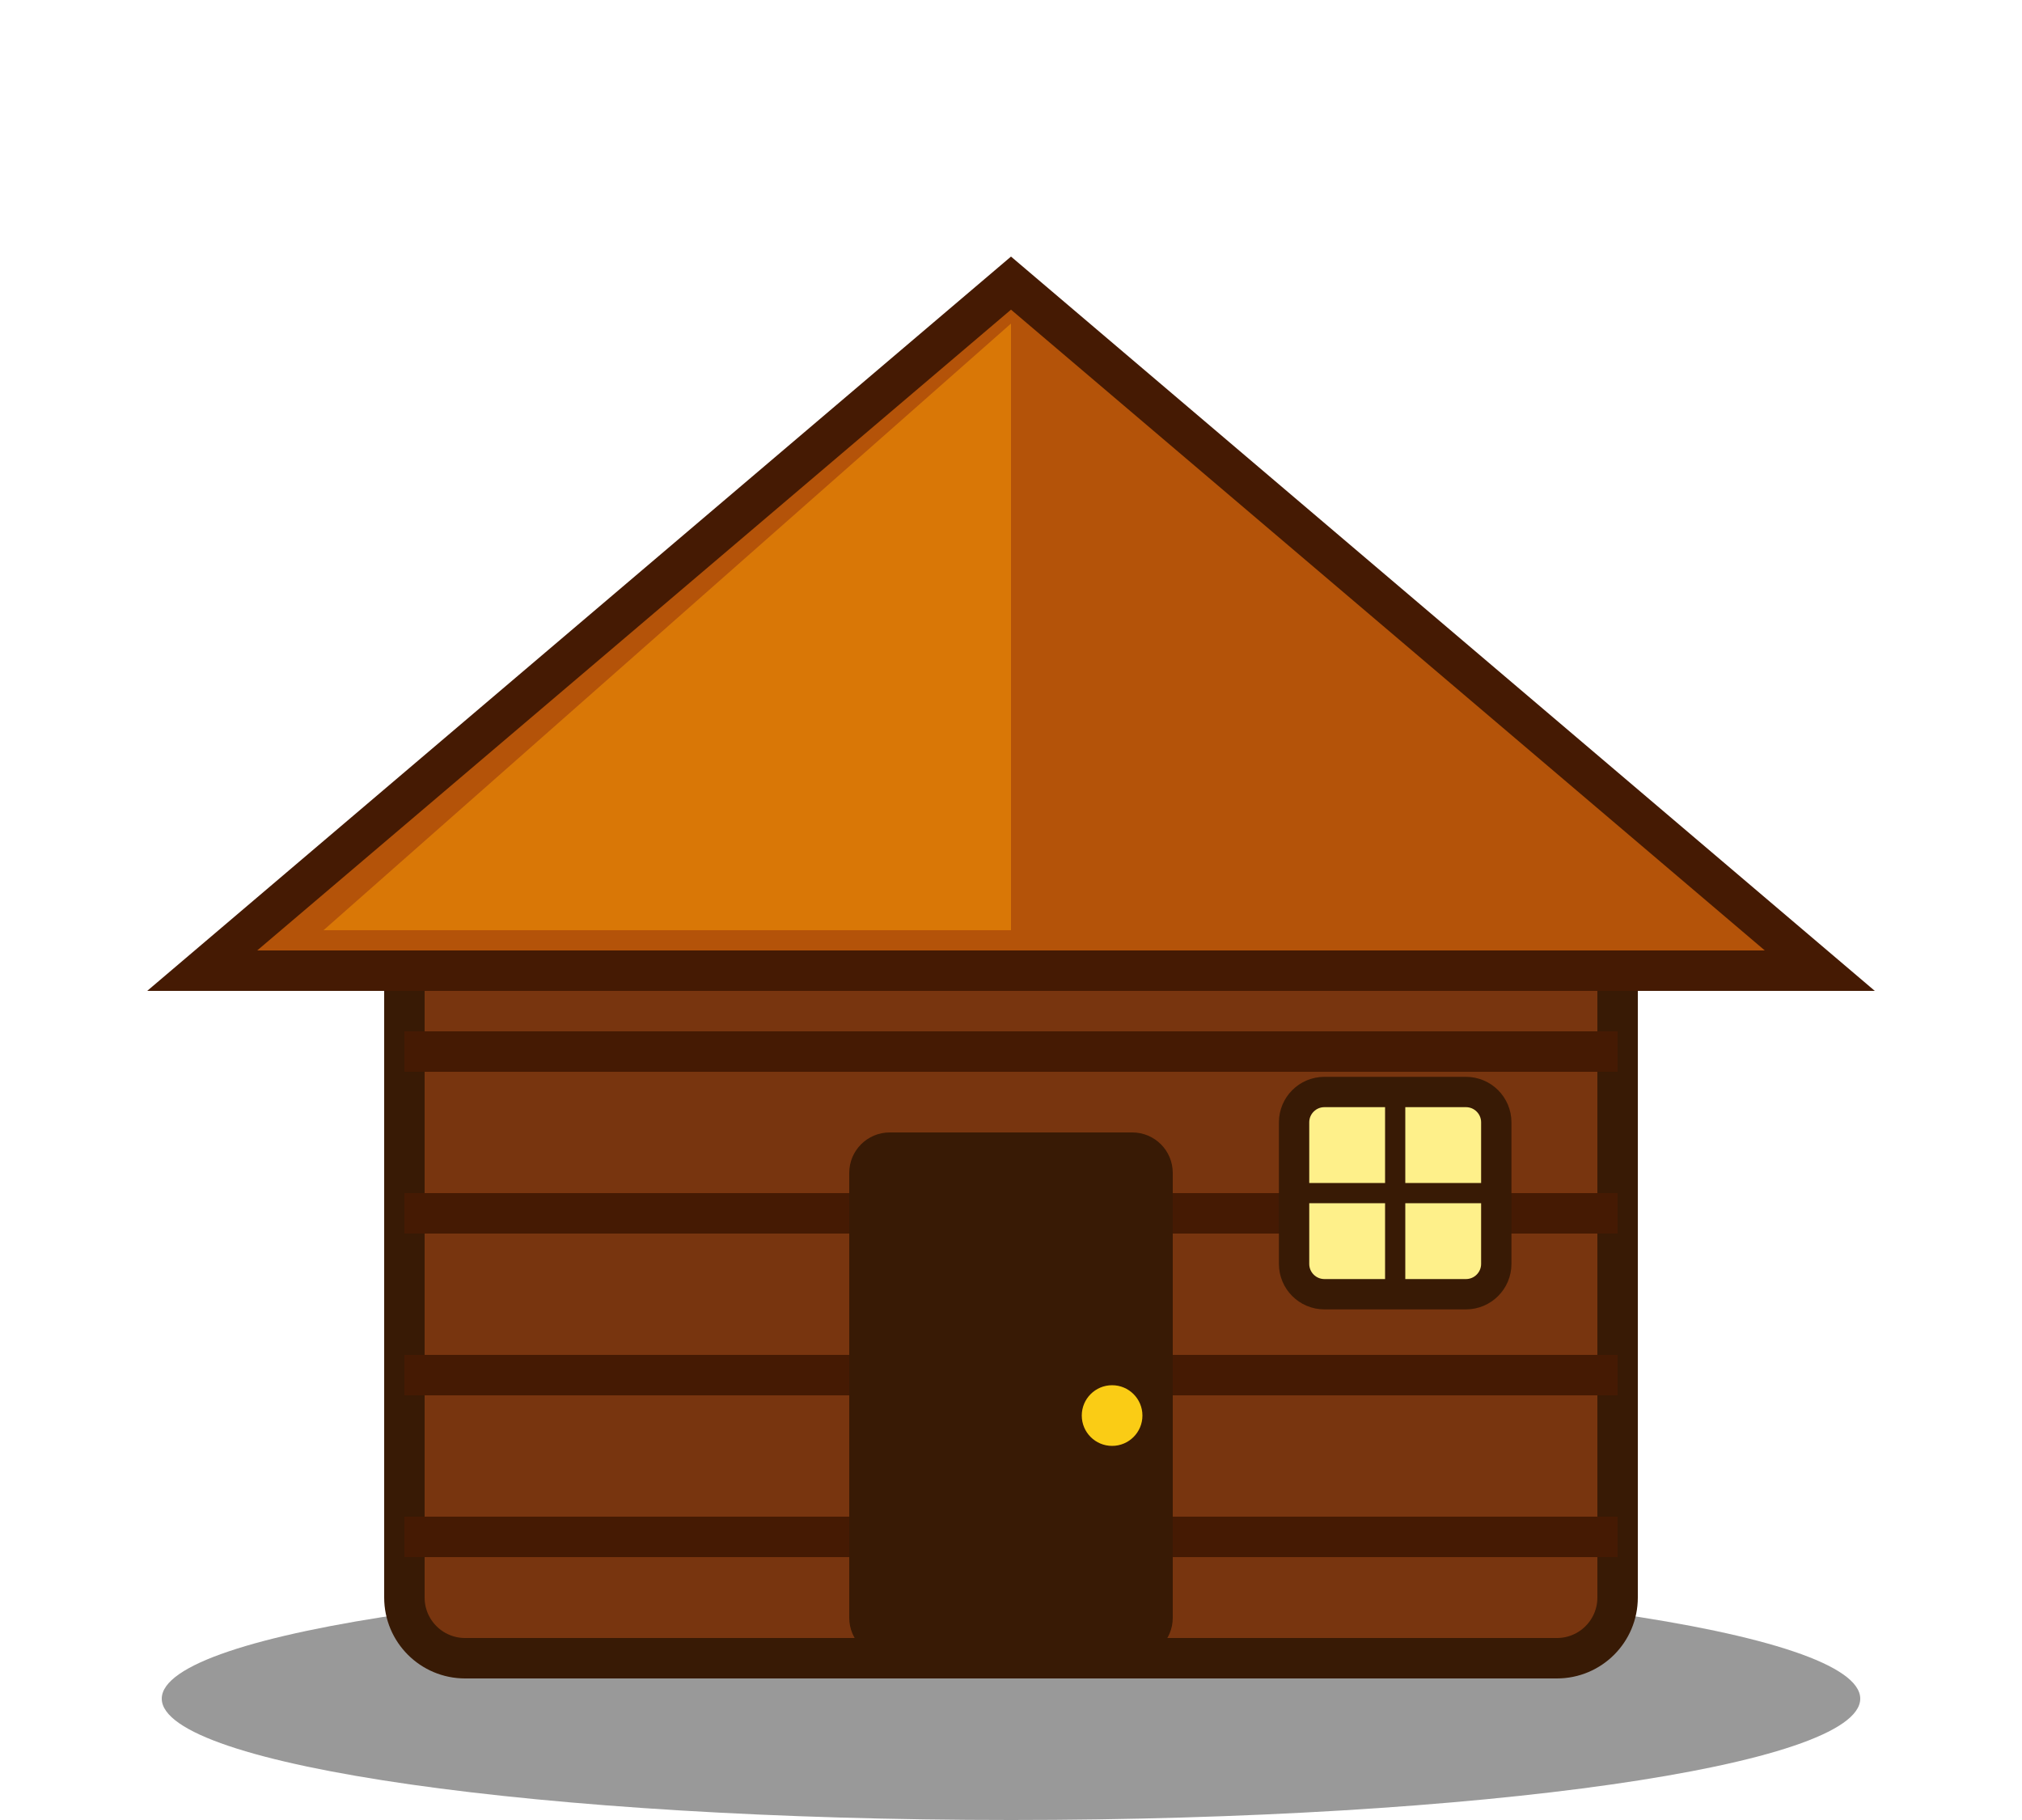
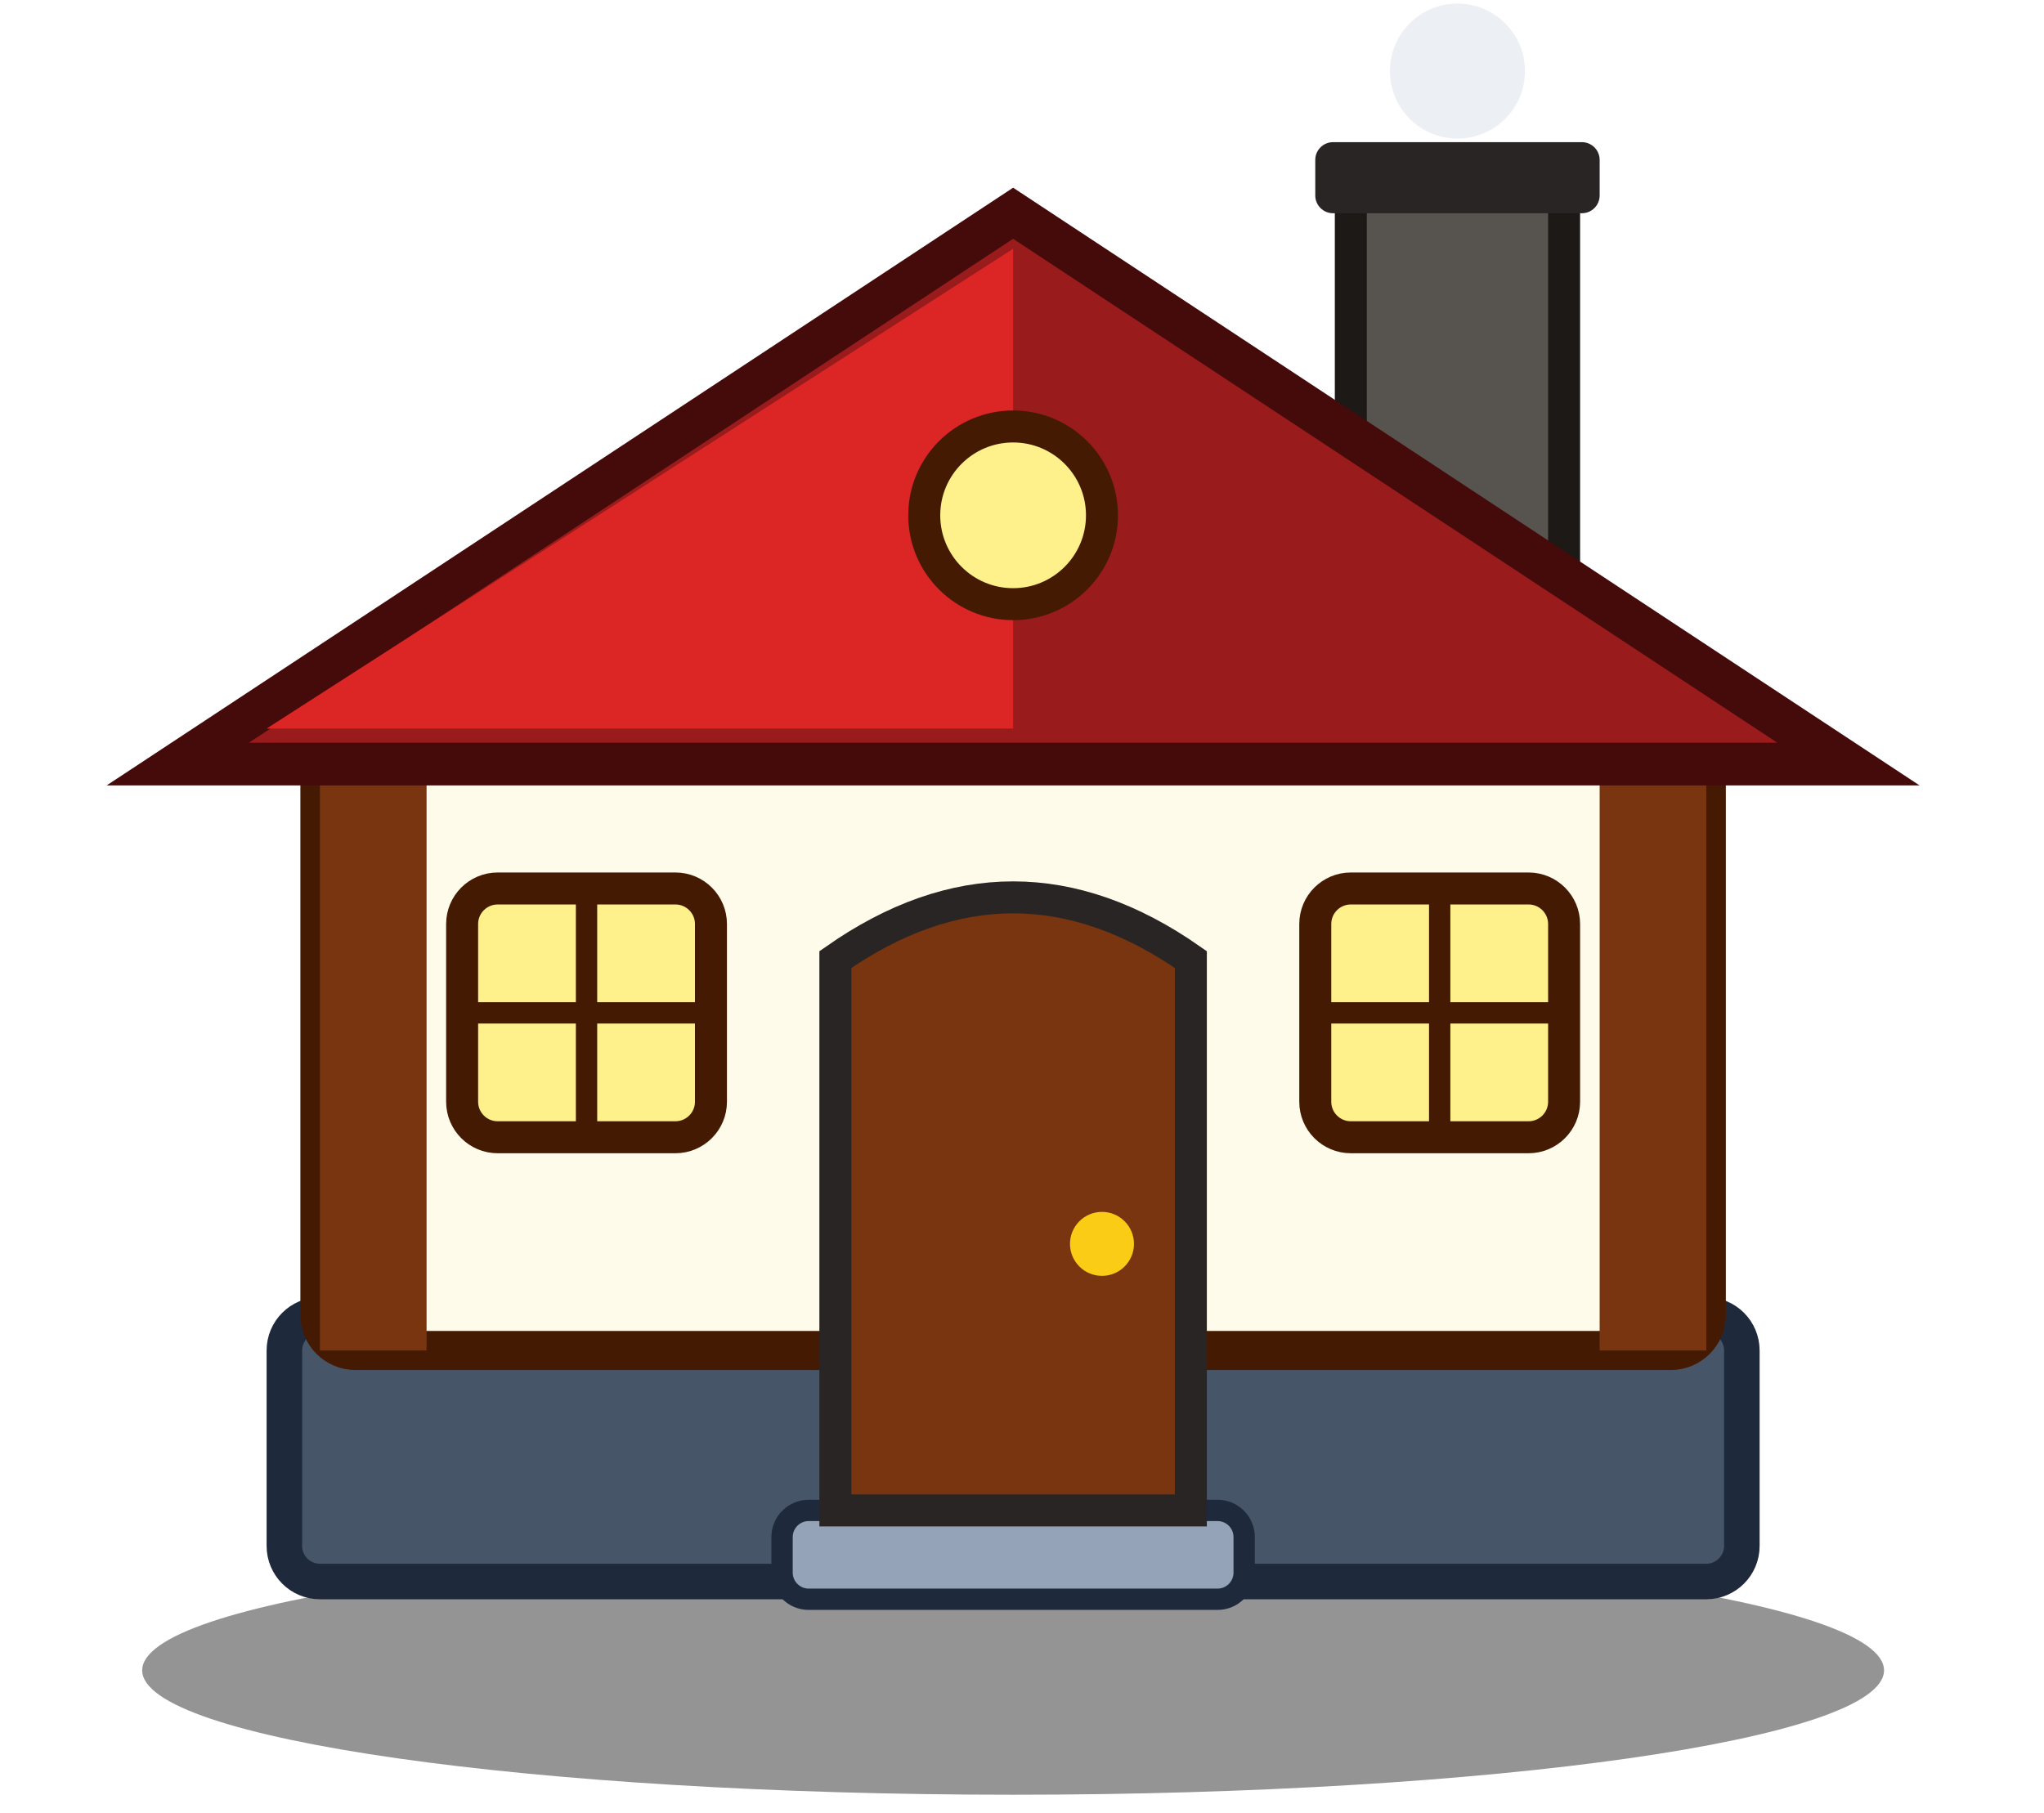
- <svg xmlns="http://www.w3.org/2000/svg" viewBox="0 0 100 90" width="100" height="90">
-   <ellipse cx="50" cy="84" rx="42" ry="6" fill="#000" opacity="0.4" />
-   <rect x="20" y="44" width="60" height="38" rx="3" fill="#78350f" stroke="#381a05" stroke-width="2" />
-   <line x1="20" y1="52" x2="80" y2="52" stroke="#451a03" stroke-width="2" />
-   <line x1="20" y1="60" x2="80" y2="60" stroke="#451a03" stroke-width="2" />
-   <line x1="20" y1="68" x2="80" y2="68" stroke="#451a03" stroke-width="2" />
-   <line x1="20" y1="76" x2="80" y2="76" stroke="#451a03" stroke-width="2" />
-   <rect x="42" y="56" width="16" height="26" rx="2" fill="#381a05" />
-   <circle cx="55" cy="70" r="1.5" fill="#facc15" />
-   <rect x="64" y="54" width="10" height="10" rx="1.5" fill="#fef08a" stroke="#381a05" stroke-width="1.5" />
-   <line x1="69" y1="54" x2="69" y2="64" stroke="#381a05" stroke-width="1" />
-   <line x1="64" y1="59" x2="74" y2="59" stroke="#381a05" stroke-width="1" />
-   <polygon points="50,14 10,48 90,48" fill="#b45309" stroke="#451a03" stroke-width="2" />
-   <polygon points="50,16 16,46 50,46" fill="#d97706" />
+ <svg xmlns="http://www.w3.org/2000/svg" viewBox="0 0 115 102" width="115" height="102">
+   <ellipse cx="57" cy="94" rx="49" ry="7" fill="#000" opacity="0.42" />
+   <rect x="76" y="10" width="12" height="30" rx="1" fill="#57534e" stroke="#1c1917" stroke-width="1.8" />
+   <rect x="74" y="8" width="16" height="4" rx="1" fill="#292524" />
+   <circle cx="82" cy="4" r="3.8" fill="#e2e8f0" opacity="0.65" />
+   <rect x="16" y="74" width="82" height="15" rx="2" fill="#475569" stroke="#1e293b" stroke-width="2" />
+   <rect x="18" y="40" width="78" height="36" rx="2" fill="#fffbeb" stroke="#451a03" stroke-width="2.2" />
+   <rect x="18" y="40" width="6" height="36" fill="#78350f" />
+   <rect x="90" y="40" width="6" height="36" fill="#78350f" />
+   <rect x="18" y="40" width="78" height="4" fill="#78350f" />
+   <rect x="44" y="85" width="26" height="5" rx="1.5" fill="#94a3b8" stroke="#1e293b" stroke-width="1.2" />
+   <path d="M47,85 L47,54 Q57,47 67,54 L67,85 Z" fill="#78350f" stroke="#292524" stroke-width="1.8" />
+   <circle cx="62" cy="70" r="1.8" fill="#facc15" />
+   <rect x="26" y="50" width="14" height="14" rx="2" fill="#fef08a" stroke="#451a03" stroke-width="1.8" />
+   <line x1="33" y1="50" x2="33" y2="64" stroke="#451a03" stroke-width="1.2" />
+   <line x1="26" y1="57" x2="40" y2="57" stroke="#451a03" stroke-width="1.2" />
+   <rect x="74" y="50" width="14" height="14" rx="2" fill="#fef08a" stroke="#451a03" stroke-width="1.8" />
+   <line x1="81" y1="50" x2="81" y2="64" stroke="#451a03" stroke-width="1.2" />
+   <line x1="74" y1="57" x2="88" y2="57" stroke="#451a03" stroke-width="1.2" />
+   <polygon points="57,12 10,43 104,43" fill="#991b1b" stroke="#450a0a" stroke-width="2.4" />
+   <polygon points="57,14 15,41 57,41" fill="#dc2626" />
+   <circle cx="57" cy="29" r="5" fill="#fef08a" stroke="#451a03" stroke-width="1.8" />
</svg>
